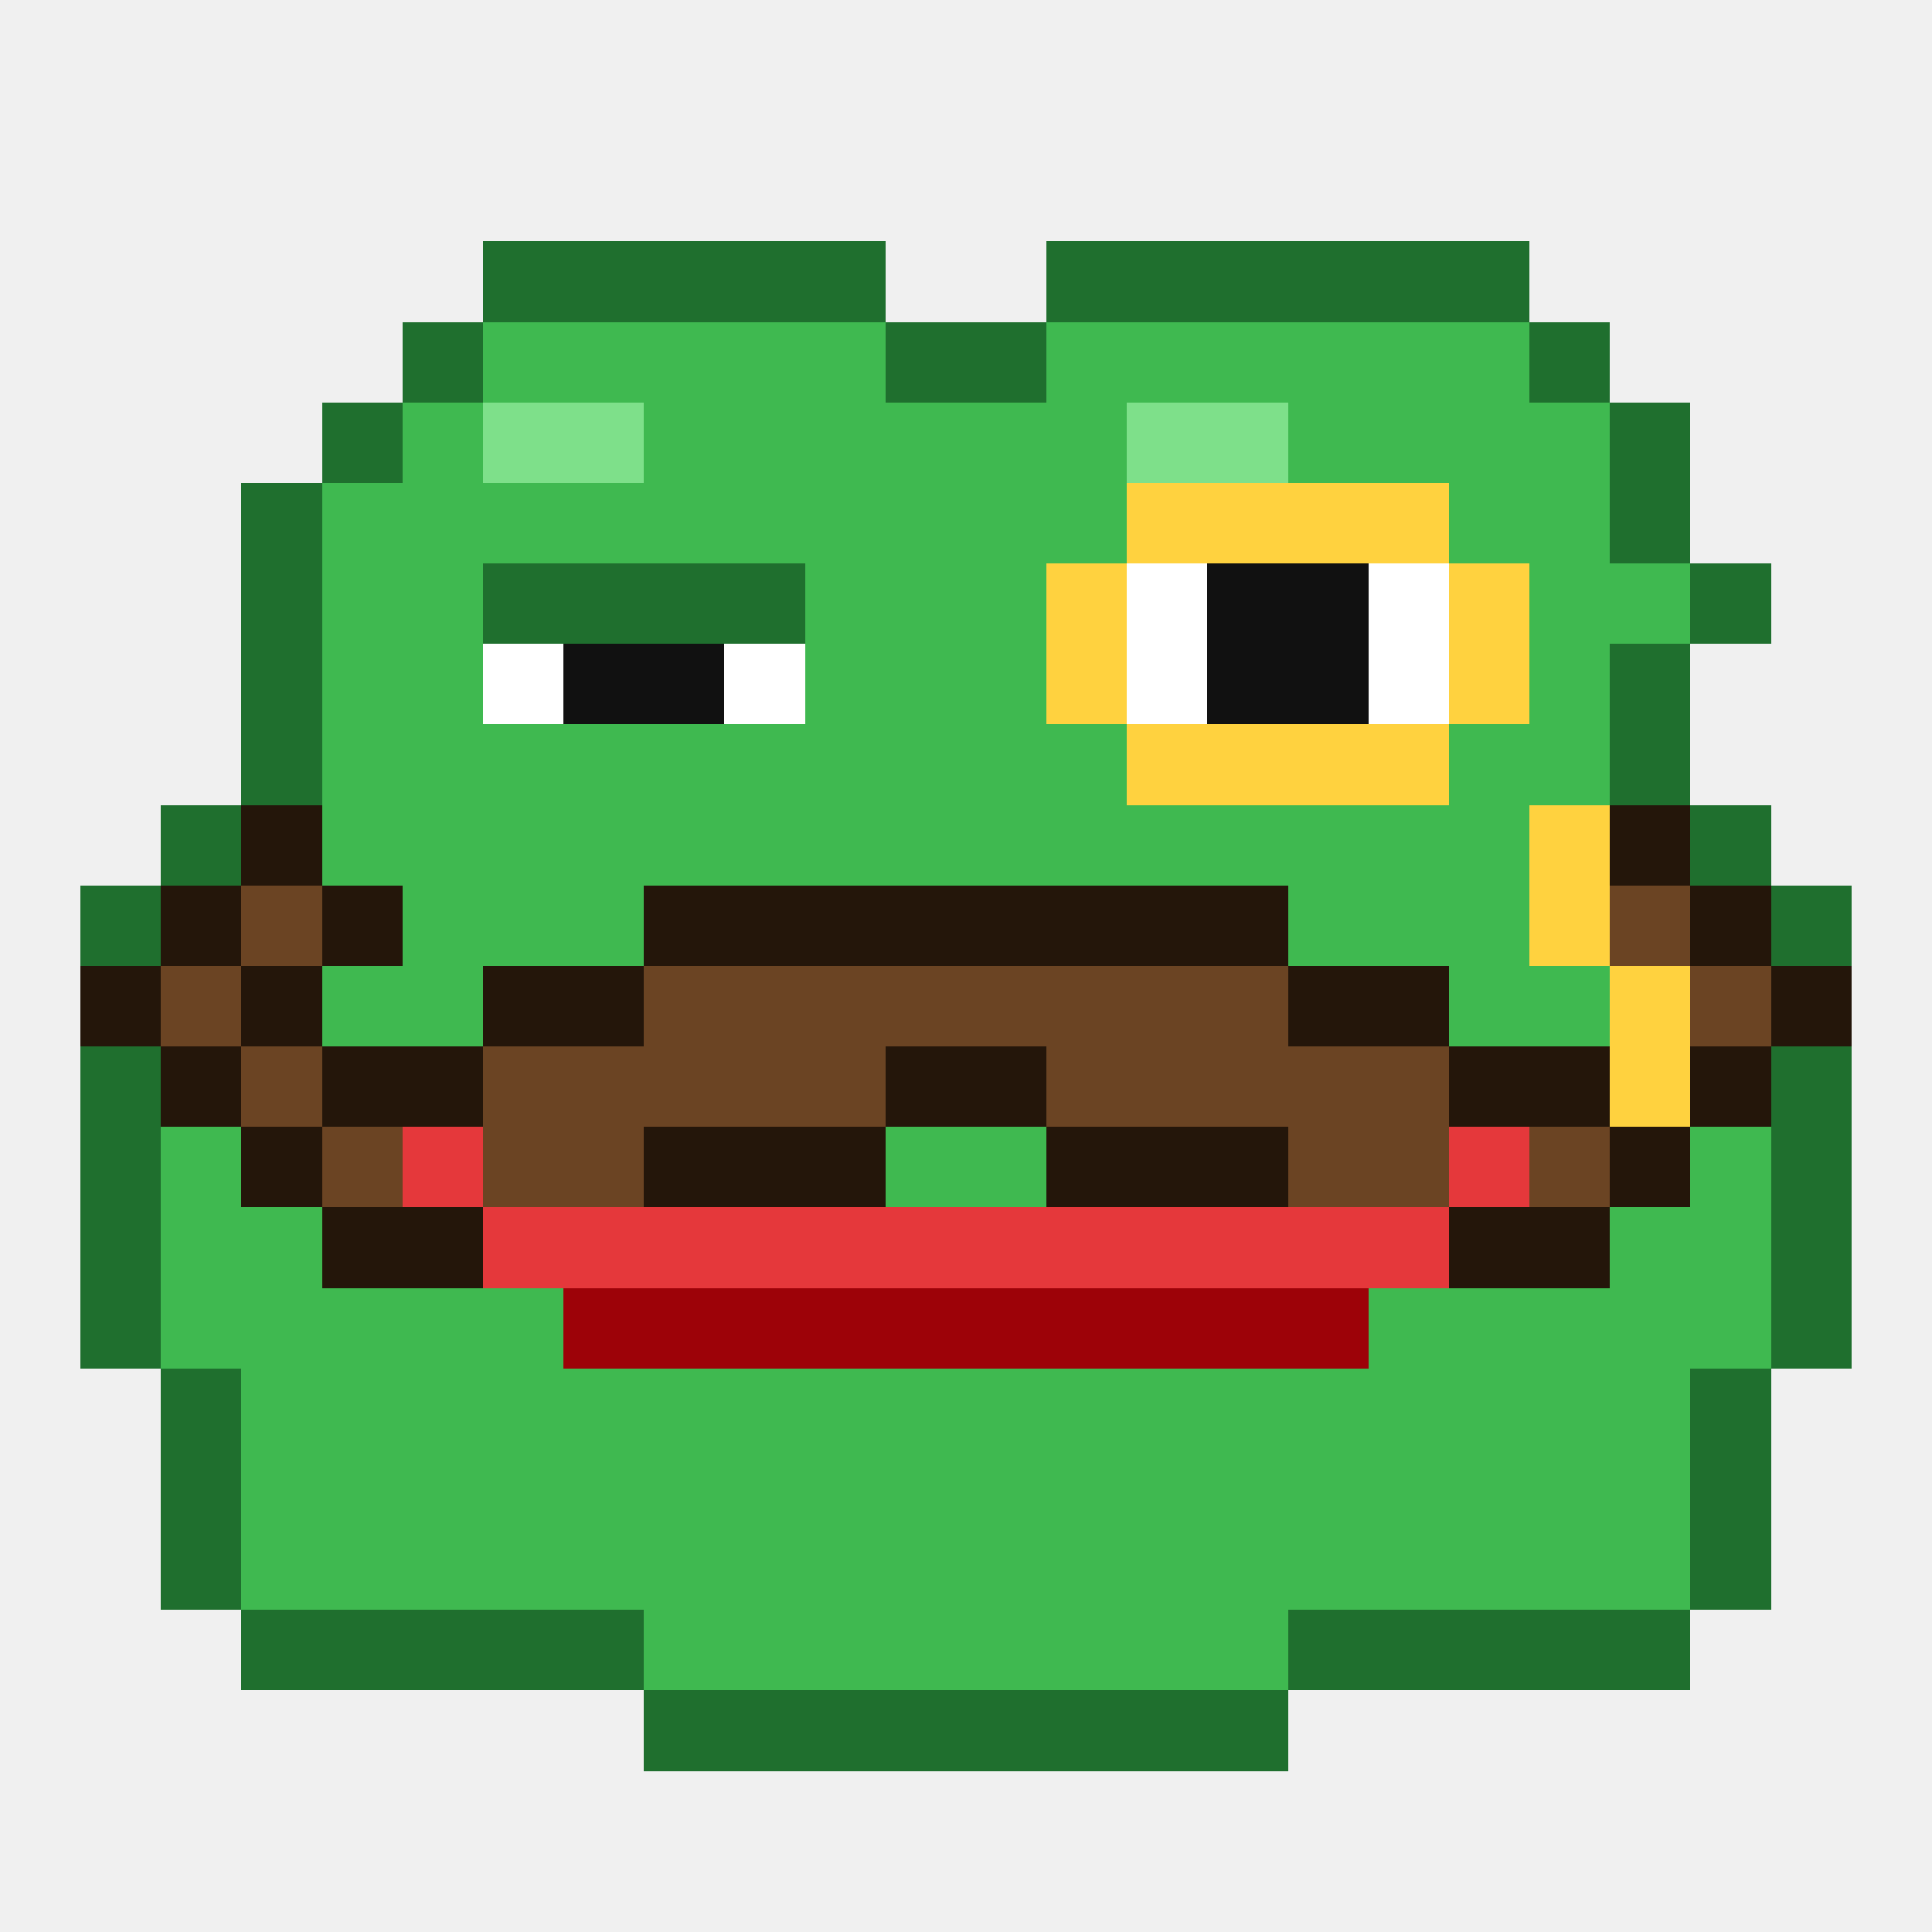
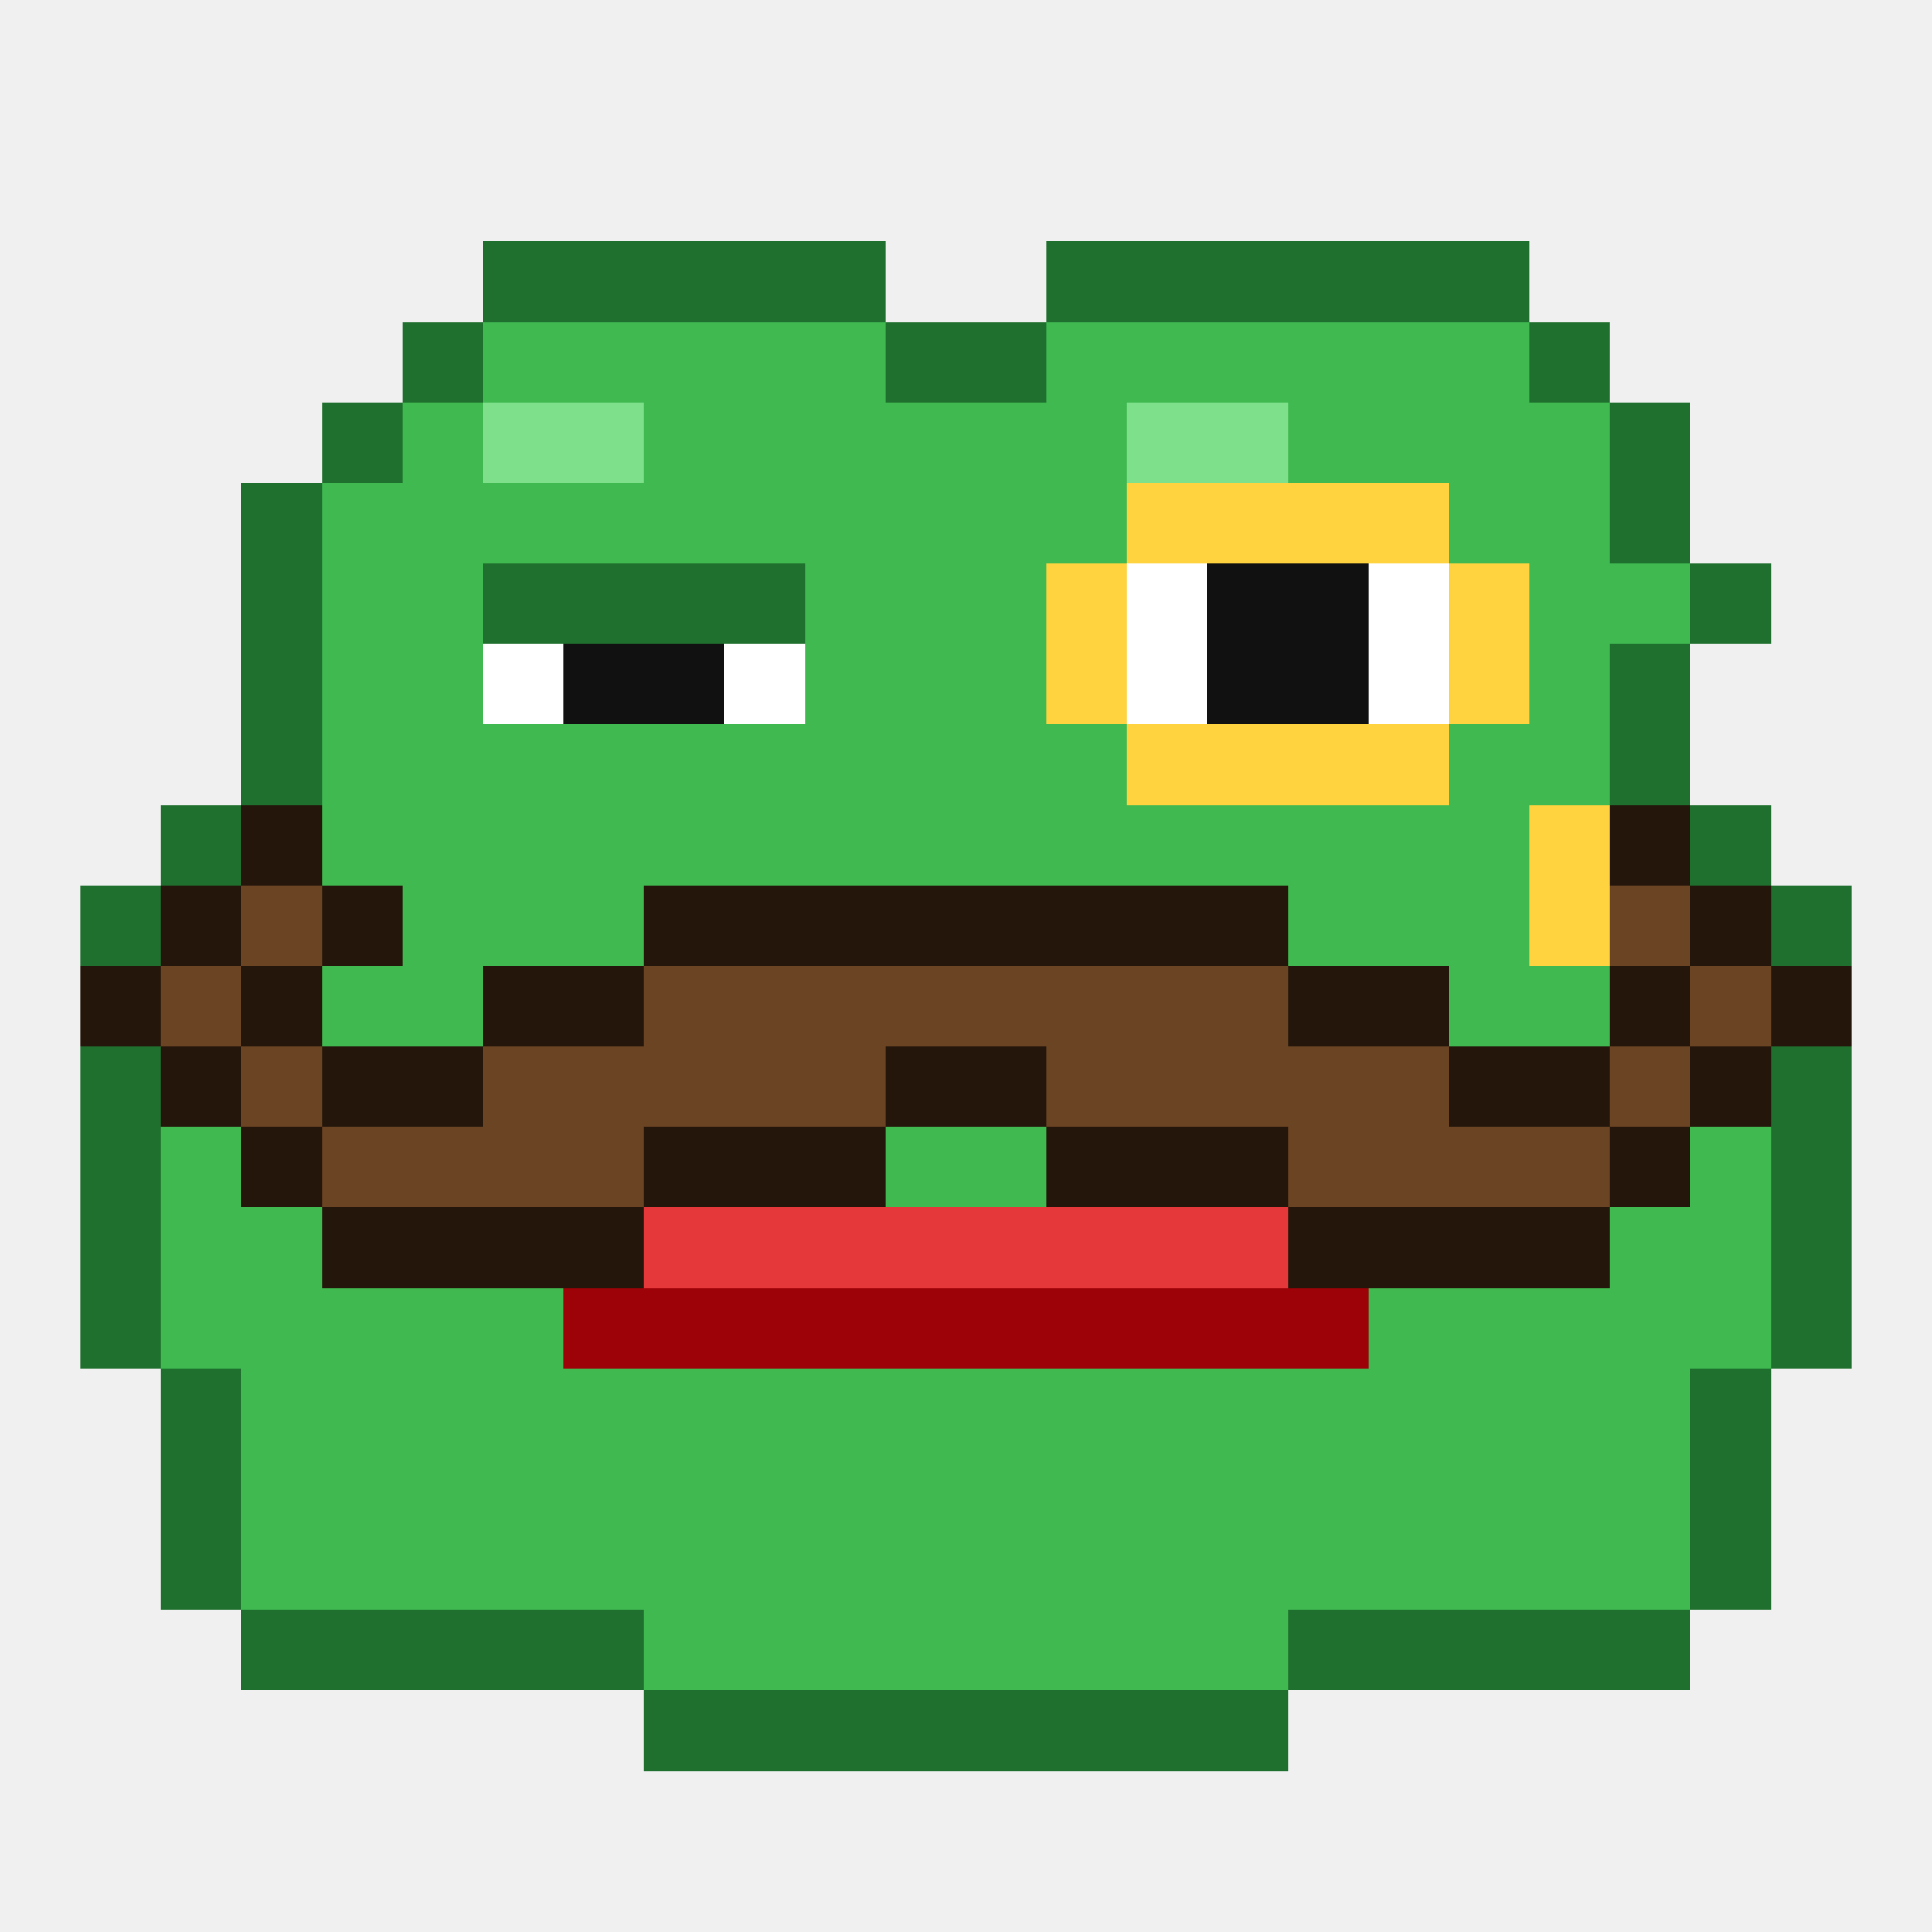
<svg xmlns="http://www.w3.org/2000/svg" viewBox="0 0 24 24" shape-rendering="crispEdges">
  <rect x="6" y="3" width="5" height="1" fill="#1f6f2e" />
  <rect x="13" y="3" width="6" height="1" fill="#1f6f2e" />
  <rect x="5" y="4" width="1" height="1" fill="#1f6f2e" />
  <rect x="6" y="4" width="5" height="1" fill="#3fb950" />
  <rect x="11" y="4" width="2" height="1" fill="#1f6f2e" />
  <rect x="13" y="4" width="6" height="1" fill="#3fb950" />
  <rect x="19" y="4" width="1" height="1" fill="#1f6f2e" />
  <rect x="4" y="5" width="1" height="1" fill="#1f6f2e" />
  <rect x="5" y="5" width="1" height="1" fill="#3fb950" />
  <rect x="6" y="5" width="2" height="1" fill="#7ee08a" />
  <rect x="8" y="5" width="6" height="1" fill="#3fb950" />
  <rect x="14" y="5" width="2" height="1" fill="#7ee08a" />
  <rect x="16" y="5" width="4" height="1" fill="#3fb950" />
  <rect x="20" y="5" width="1" height="1" fill="#1f6f2e" />
  <rect x="3" y="6" width="1" height="1" fill="#1f6f2e" />
  <rect x="4" y="6" width="10" height="1" fill="#3fb950" />
  <rect x="14" y="6" width="4" height="1" fill="#ffd23f" />
  <rect x="18" y="6" width="2" height="1" fill="#3fb950" />
  <rect x="20" y="6" width="1" height="1" fill="#1f6f2e" />
  <rect x="3" y="7" width="1" height="1" fill="#1f6f2e" />
  <rect x="4" y="7" width="2" height="1" fill="#3fb950" />
  <rect x="6" y="7" width="4" height="1" fill="#1f6f2e" />
  <rect x="10" y="7" width="3" height="1" fill="#3fb950" />
  <rect x="13" y="7" width="1" height="1" fill="#ffd23f" />
  <rect x="14" y="7" width="1" height="1" fill="#ffffff" />
  <rect x="15" y="7" width="2" height="1" fill="#111111" />
  <rect x="17" y="7" width="1" height="1" fill="#ffffff" />
  <rect x="18" y="7" width="1" height="1" fill="#ffd23f" />
  <rect x="19" y="7" width="2" height="1" fill="#3fb950" />
  <rect x="21" y="7" width="1" height="1" fill="#1f6f2e" />
  <rect x="3" y="8" width="1" height="1" fill="#1f6f2e" />
  <rect x="4" y="8" width="2" height="1" fill="#3fb950" />
  <rect x="6" y="8" width="1" height="1" fill="#ffffff" />
  <rect x="7" y="8" width="2" height="1" fill="#111111" />
  <rect x="9" y="8" width="1" height="1" fill="#ffffff" />
  <rect x="10" y="8" width="3" height="1" fill="#3fb950" />
  <rect x="13" y="8" width="1" height="1" fill="#ffd23f" />
  <rect x="14" y="8" width="1" height="1" fill="#ffffff" />
  <rect x="15" y="8" width="2" height="1" fill="#111111" />
  <rect x="17" y="8" width="1" height="1" fill="#ffffff" />
  <rect x="18" y="8" width="1" height="1" fill="#ffd23f" />
  <rect x="19" y="8" width="1" height="1" fill="#3fb950" />
  <rect x="20" y="8" width="1" height="1" fill="#1f6f2e" />
  <rect x="3" y="9" width="1" height="1" fill="#1f6f2e" />
  <rect x="4" y="9" width="10" height="1" fill="#3fb950" />
  <rect x="14" y="9" width="4" height="1" fill="#ffd23f" />
  <rect x="18" y="9" width="2" height="1" fill="#3fb950" />
  <rect x="20" y="9" width="1" height="1" fill="#1f6f2e" />
  <rect x="2" y="10" width="1" height="1" fill="#1f6f2e" />
  <rect x="3" y="10" width="1" height="1" fill="#24160a" />
  <rect x="4" y="10" width="15" height="1" fill="#3fb950" />
  <rect x="19" y="10" width="1" height="1" fill="#ffd23f" />
  <rect x="20" y="10" width="1" height="1" fill="#24160a" />
  <rect x="21" y="10" width="1" height="1" fill="#1f6f2e" />
  <rect x="1" y="11" width="1" height="1" fill="#1f6f2e" />
  <rect x="2" y="11" width="1" height="1" fill="#24160a" />
  <rect x="3" y="11" width="1" height="1" fill="#6b4423" />
  <rect x="4" y="11" width="1" height="1" fill="#24160a" />
  <rect x="5" y="11" width="3" height="1" fill="#3fb950" />
  <rect x="8" y="11" width="8" height="1" fill="#24160a" />
  <rect x="16" y="11" width="3" height="1" fill="#3fb950" />
  <rect x="19" y="11" width="1" height="1" fill="#ffd23f" />
  <rect x="20" y="11" width="1" height="1" fill="#6b4423" />
  <rect x="21" y="11" width="1" height="1" fill="#24160a" />
  <rect x="22" y="11" width="1" height="1" fill="#1f6f2e" />
  <rect x="1" y="12" width="1" height="1" fill="#24160a" />
  <rect x="2" y="12" width="1" height="1" fill="#6b4423" />
  <rect x="3" y="12" width="1" height="1" fill="#24160a" />
  <rect x="4" y="12" width="2" height="1" fill="#3fb950" />
  <rect x="6" y="12" width="2" height="1" fill="#24160a" />
  <rect x="8" y="12" width="8" height="1" fill="#6b4423" />
  <rect x="16" y="12" width="2" height="1" fill="#24160a" />
  <rect x="18" y="12" width="2" height="1" fill="#3fb950" />
-   <rect x="20" y="12" width="1" height="1" fill="#ffd23f" />
+   <rect x="20" y="12" width="1" height="1" fill="#24160a" />
  <rect x="21" y="12" width="1" height="1" fill="#6b4423" />
  <rect x="22" y="12" width="1" height="1" fill="#24160a" />
  <rect x="1" y="13" width="1" height="1" fill="#1f6f2e" />
  <rect x="2" y="13" width="1" height="1" fill="#24160a" />
  <rect x="3" y="13" width="1" height="1" fill="#6b4423" />
  <rect x="4" y="13" width="2" height="1" fill="#24160a" />
  <rect x="6" y="13" width="5" height="1" fill="#6b4423" />
  <rect x="11" y="13" width="2" height="1" fill="#24160a" />
  <rect x="13" y="13" width="5" height="1" fill="#6b4423" />
  <rect x="18" y="13" width="2" height="1" fill="#24160a" />
-   <rect x="20" y="13" width="1" height="1" fill="#ffd23f" />
+   <rect x="20" y="13" width="1" height="1" fill="#6b4423" />
  <rect x="21" y="13" width="1" height="1" fill="#24160a" />
  <rect x="22" y="13" width="1" height="1" fill="#1f6f2e" />
  <rect x="1" y="14" width="1" height="1" fill="#1f6f2e" />
  <rect x="2" y="14" width="1" height="1" fill="#3fb950" />
  <rect x="3" y="14" width="1" height="1" fill="#24160a" />
-   <rect x="4" y="14" width="1" height="1" fill="#6b4423" />
-   <rect x="5" y="14" width="1" height="1" fill="#e5383b" />
-   <rect x="6" y="14" width="2" height="1" fill="#6b4423" />
+   <rect x="4" y="14" width="4" height="1" fill="#6b4423" />
  <rect x="8" y="14" width="3" height="1" fill="#24160a" />
  <rect x="11" y="14" width="2" height="1" fill="#3fb950" />
  <rect x="13" y="14" width="3" height="1" fill="#24160a" />
-   <rect x="16" y="14" width="2" height="1" fill="#6b4423" />
-   <rect x="18" y="14" width="1" height="1" fill="#e5383b" />
-   <rect x="19" y="14" width="1" height="1" fill="#6b4423" />
+   <rect x="16" y="14" width="4" height="1" fill="#6b4423" />
  <rect x="20" y="14" width="1" height="1" fill="#24160a" />
  <rect x="21" y="14" width="1" height="1" fill="#3fb950" />
  <rect x="22" y="14" width="1" height="1" fill="#1f6f2e" />
  <rect x="1" y="15" width="1" height="1" fill="#1f6f2e" />
  <rect x="2" y="15" width="2" height="1" fill="#3fb950" />
-   <rect x="4" y="15" width="2" height="1" fill="#24160a" />
-   <rect x="6" y="15" width="12" height="1" fill="#e5383b" />
-   <rect x="18" y="15" width="2" height="1" fill="#24160a" />
+   <rect x="4" y="15" width="4" height="1" fill="#24160a" />
+   <rect x="8" y="15" width="8" height="1" fill="#e5383b" />
+   <rect x="16" y="15" width="4" height="1" fill="#24160a" />
  <rect x="20" y="15" width="2" height="1" fill="#3fb950" />
  <rect x="22" y="15" width="1" height="1" fill="#1f6f2e" />
  <rect x="1" y="16" width="1" height="1" fill="#1f6f2e" />
  <rect x="2" y="16" width="5" height="1" fill="#3fb950" />
  <rect x="7" y="16" width="10" height="1" fill="#9d0208" />
  <rect x="17" y="16" width="5" height="1" fill="#3fb950" />
  <rect x="22" y="16" width="1" height="1" fill="#1f6f2e" />
  <rect x="2" y="17" width="1" height="1" fill="#1f6f2e" />
  <rect x="3" y="17" width="18" height="1" fill="#3fb950" />
  <rect x="21" y="17" width="1" height="1" fill="#1f6f2e" />
  <rect x="2" y="18" width="1" height="1" fill="#1f6f2e" />
  <rect x="3" y="18" width="18" height="1" fill="#3fb950" />
  <rect x="21" y="18" width="1" height="1" fill="#1f6f2e" />
  <rect x="2" y="19" width="1" height="1" fill="#1f6f2e" />
  <rect x="3" y="19" width="18" height="1" fill="#3fb950" />
  <rect x="21" y="19" width="1" height="1" fill="#1f6f2e" />
  <rect x="3" y="20" width="5" height="1" fill="#1f6f2e" />
  <rect x="8" y="20" width="8" height="1" fill="#3fb950" />
  <rect x="16" y="20" width="5" height="1" fill="#1f6f2e" />
  <rect x="8" y="21" width="8" height="1" fill="#1f6f2e" />
</svg>
